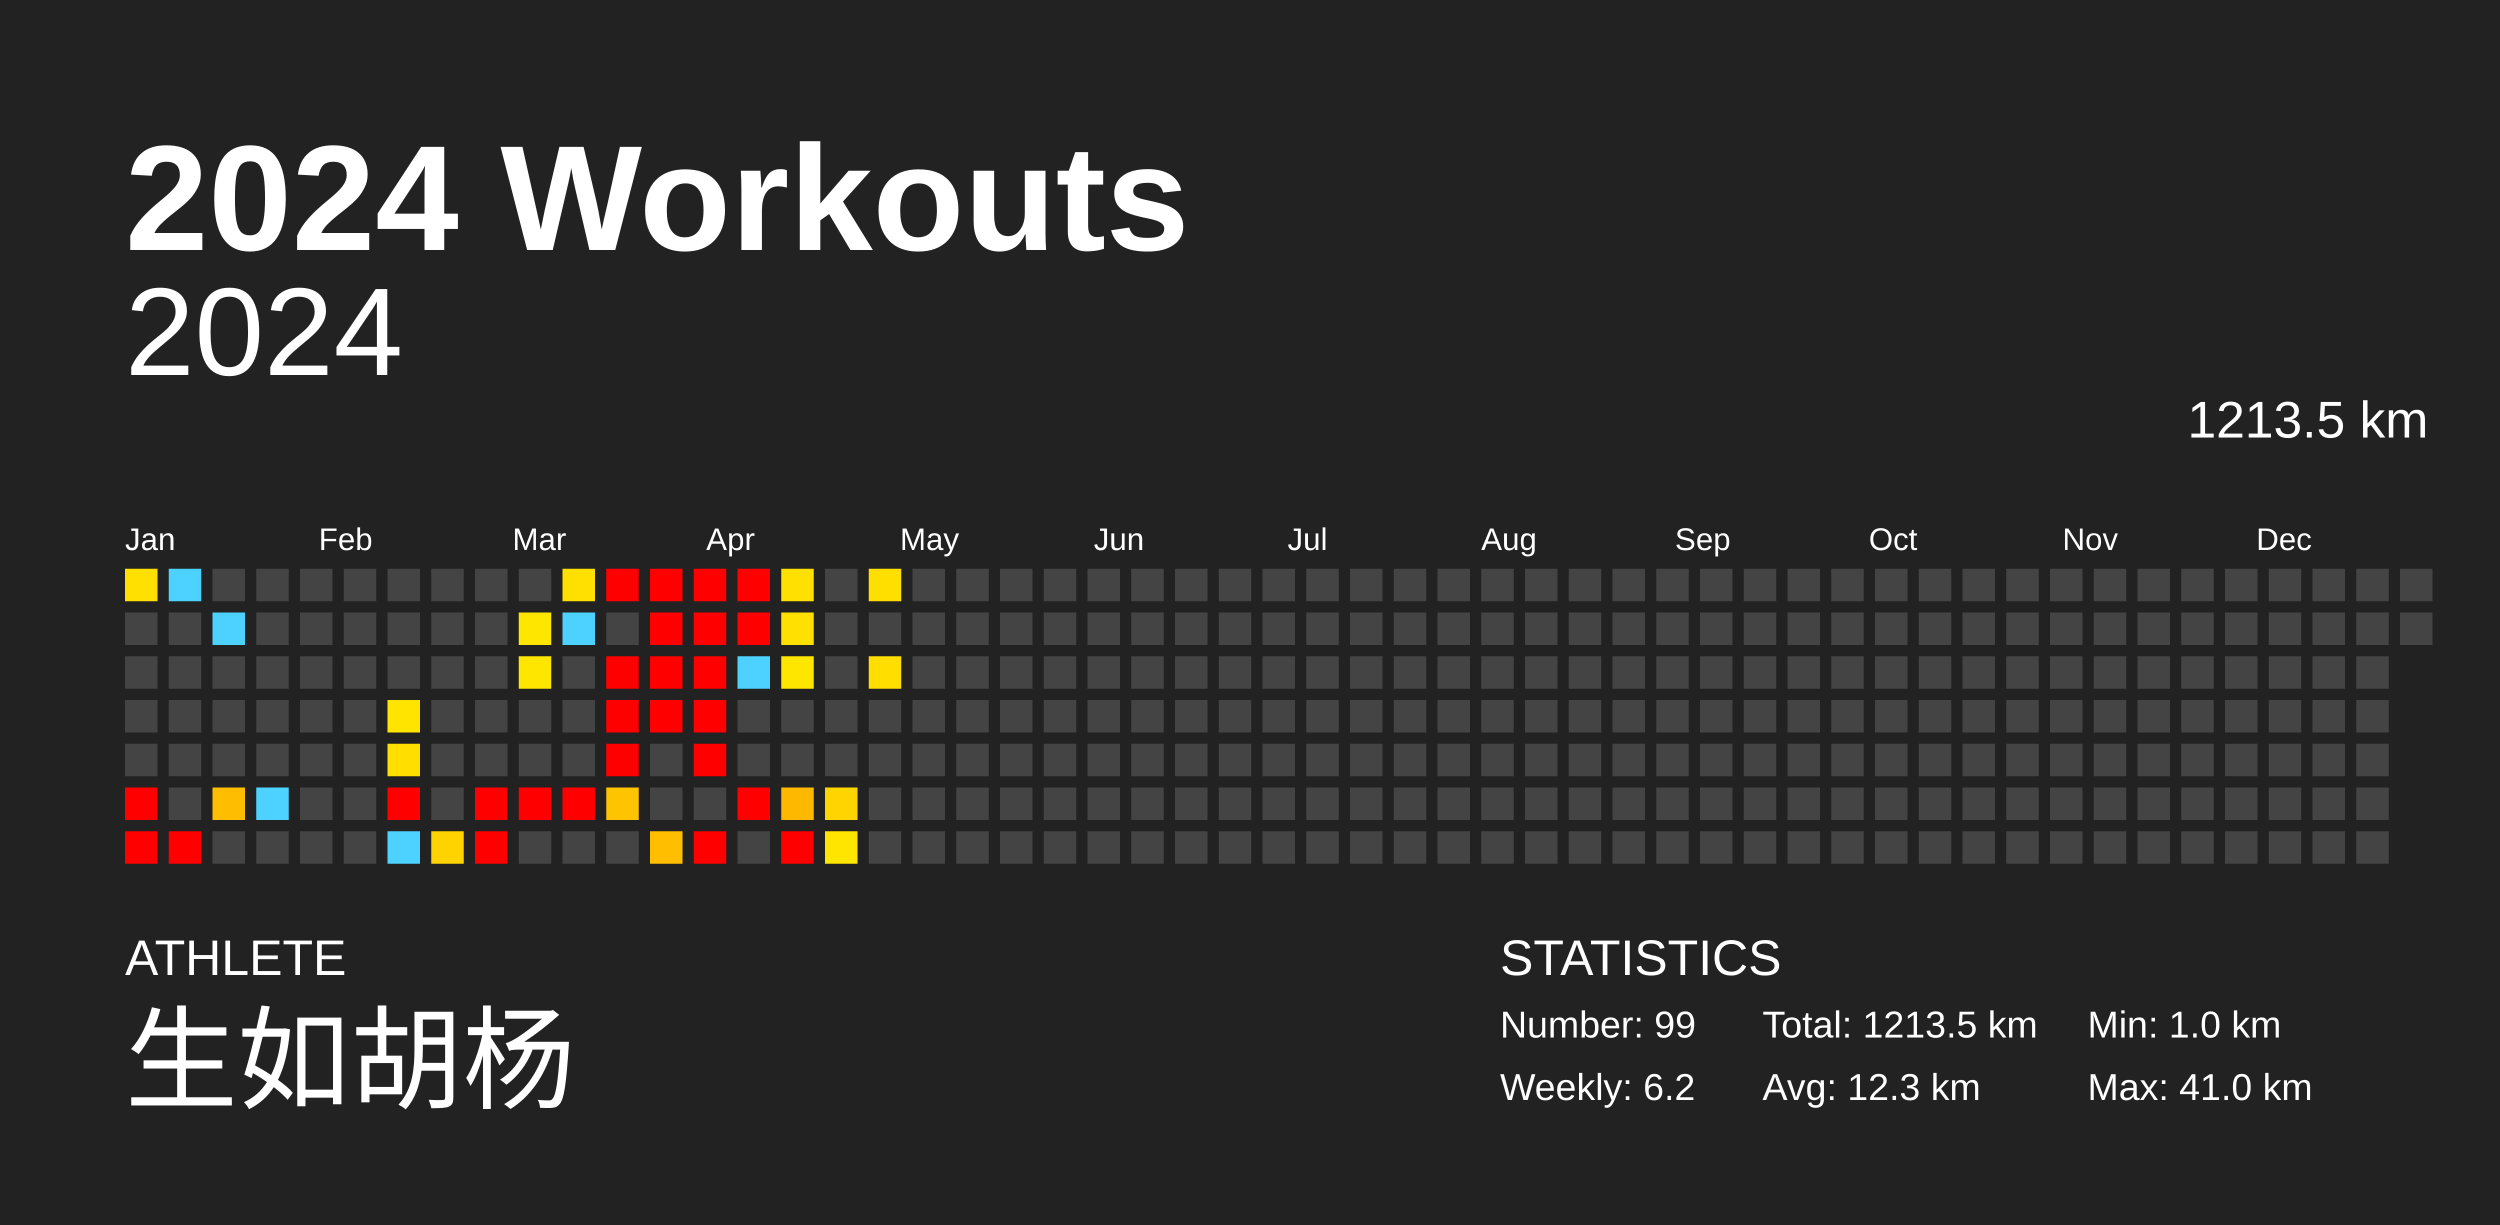
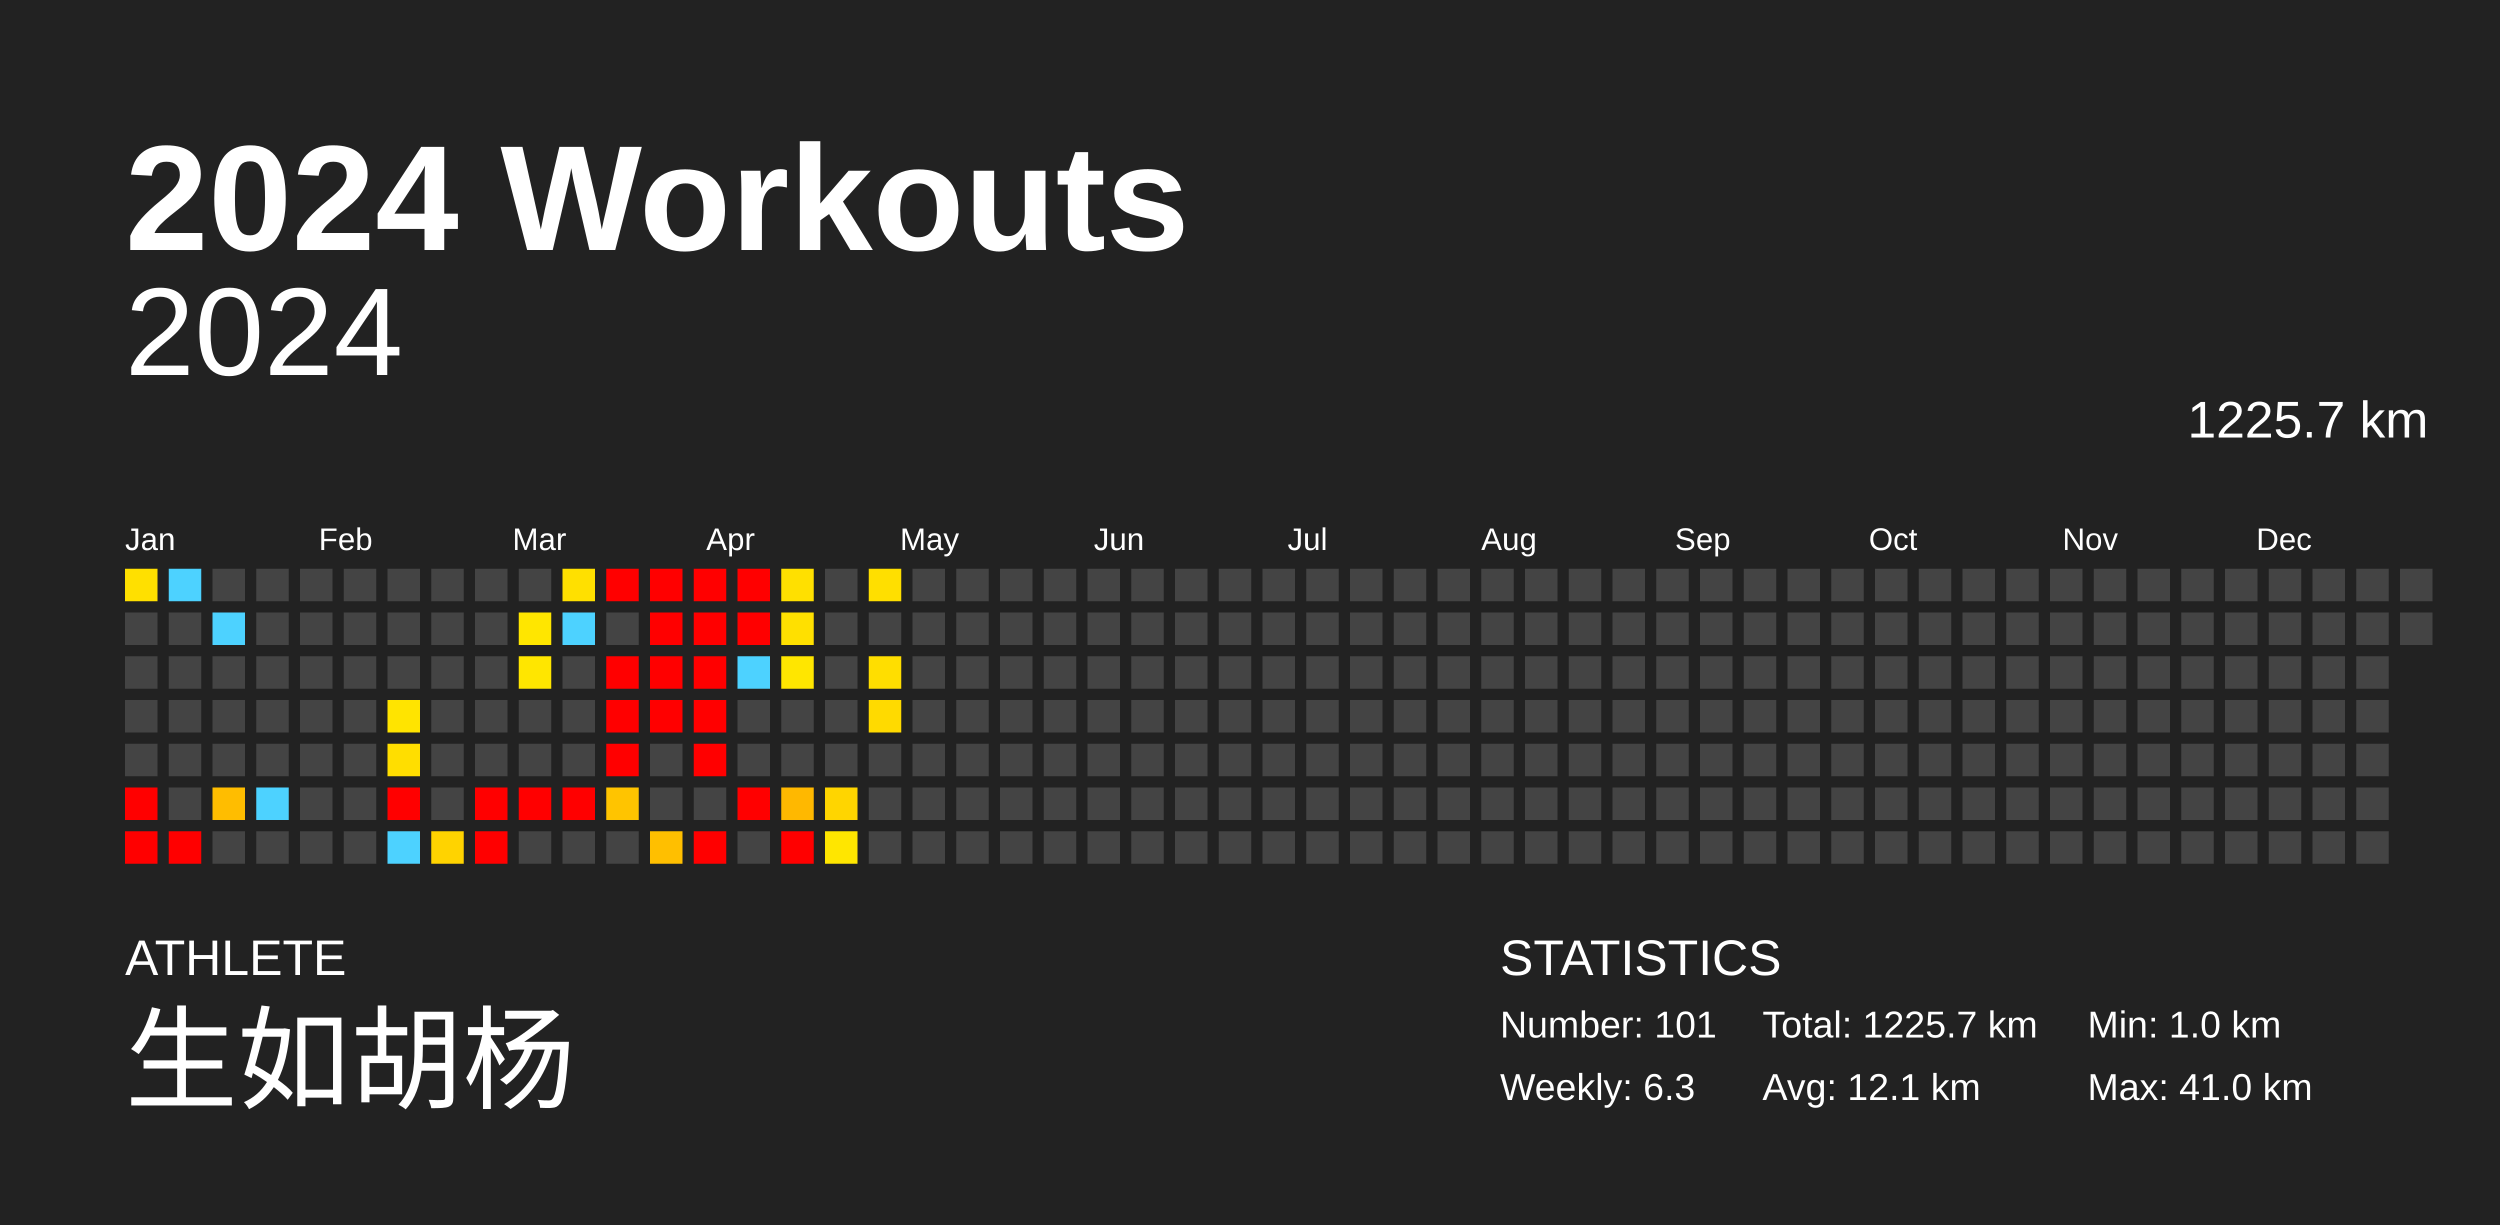
<svg xmlns="http://www.w3.org/2000/svg" baseProfile="full" height="98mm" version="1.1" viewBox="0,0,200,98" width="200mm">
  <defs />
  <rect fill="#222222" height="98" width="200" x="0" y="0" />
  <text fill="#FFFFFF" style="font-size:12px; font-family:Arial; font-weight:bold;" x="10" y="20">2024 Workouts</text>
  <text fill="#FFFFFF" style="font-size:4px; font-family:Arial" x="10" y="78">ATHLETE</text>
  <text fill="#FFFFFF" style="font-size:9px; font-family:Arial" x="10" y="88">生如胡杨</text>
  <text fill="#FFFFFF" style="font-size:4px; font-family:Arial" x="120" y="78">STATISTICS</text>
-   <text fill="#FFFFFF" style="font-size:3px; font-family:Arial" x="120" y="83">Number: 99</text>
-   <text fill="#FFFFFF" style="font-size:3px; font-family:Arial" x="120" y="88">Weekly: 6.2</text>
-   <text fill="#FFFFFF" style="font-size:3px; font-family:Arial" x="141" y="83">Total: 1213.5 km</text>
-   <text fill="#FFFFFF" style="font-size:3px; font-family:Arial" x="141" y="88">Avg: 12.3 km</text>
+   <text fill="#FFFFFF" style="font-size:3px; font-family:Arial" x="120" y="83">Number: 101</text>
+   <text fill="#FFFFFF" style="font-size:3px; font-family:Arial" x="120" y="88">Weekly: 6.3</text>
+   <text fill="#FFFFFF" style="font-size:3px; font-family:Arial" x="141" y="83">Total: 1225.7 km</text>
+   <text fill="#FFFFFF" style="font-size:3px; font-family:Arial" x="141" y="88">Avg: 12.1 km</text>
  <text fill="#FFFFFF" style="font-size:3px; font-family:Arial" x="167" y="83">Min: 1.0 km</text>
  <text fill="#FFFFFF" style="font-size:3px; font-family:Arial" x="167" y="88">Max: 41.0 km</text>
  <text alignment-baseline="hanging" fill="#FFFFFF" style="font-size:10.0px; font-family:Arial;" x="10" y="30">2024</text>
-   <text alignment-baseline="hanging" fill="#FFFFFF" style="font-size:4.125px; font-family:Arial;" x="175" y="35">1213.5 km</text>
+   <text alignment-baseline="hanging" fill="#FFFFFF" style="font-size:4.125px; font-family:Arial;" x="175" y="35">1225.7 km</text>
  <text fill="#FFFFFF" style="font-size:2.5px; font-family:Arial" x="10.0" y="44">Jan</text>
  <text fill="#FFFFFF" style="font-size:2.5px; font-family:Arial" x="25.5" y="44">Feb</text>
  <text fill="#FFFFFF" style="font-size:2.5px; font-family:Arial" x="41.0" y="44">Mar</text>
  <text fill="#FFFFFF" style="font-size:2.5px; font-family:Arial" x="56.5" y="44">Apr</text>
  <text fill="#FFFFFF" style="font-size:2.5px; font-family:Arial" x="72.0" y="44">May</text>
  <text fill="#FFFFFF" style="font-size:2.5px; font-family:Arial" x="87.5" y="44">Jun</text>
  <text fill="#FFFFFF" style="font-size:2.5px; font-family:Arial" x="103.0" y="44">Jul</text>
  <text fill="#FFFFFF" style="font-size:2.5px; font-family:Arial" x="118.5" y="44">Aug</text>
  <text fill="#FFFFFF" style="font-size:2.5px; font-family:Arial" x="134.0" y="44">Sep</text>
  <text fill="#FFFFFF" style="font-size:2.5px; font-family:Arial" x="149.5" y="44">Oct</text>
  <text fill="#FFFFFF" style="font-size:2.5px; font-family:Arial" x="165.0" y="44">Nov</text>
  <text fill="#FFFFFF" style="font-size:2.5px; font-family:Arial" x="180.5" y="44">Dec</text>
  <rect fill="#ffe000" height="2.6" width="2.6" x="10.0" y="45.5" />
  <rect fill="#444444" height="2.6" width="2.6" x="10.0" y="49.0" />
  <rect fill="#444444" height="2.6" width="2.6" x="10.0" y="52.5" />
  <rect fill="#444444" height="2.6" width="2.6" x="10.0" y="56.0" />
  <rect fill="#444444" height="2.6" width="2.6" x="10.0" y="59.5" />
  <rect fill="red" height="2.6" width="2.6" x="10.0" y="63.0" />
  <rect fill="red" height="2.6" width="2.6" x="10.0" y="66.5" />
  <rect fill="#4dd2ff" height="2.6" width="2.6" x="13.5" y="45.5" />
  <rect fill="#444444" height="2.6" width="2.6" x="13.5" y="49.0" />
  <rect fill="#444444" height="2.6" width="2.6" x="13.5" y="52.5" />
  <rect fill="#444444" height="2.6" width="2.6" x="13.5" y="56.0" />
  <rect fill="#444444" height="2.6" width="2.6" x="13.5" y="59.5" />
  <rect fill="#444444" height="2.6" width="2.6" x="13.5" y="63.0" />
  <rect fill="red" height="2.6" width="2.6" x="13.5" y="66.5" />
  <rect fill="#444444" height="2.6" width="2.6" x="17.0" y="45.5" />
  <rect fill="#4dd2ff" height="2.6" width="2.6" x="17.0" y="49.0" />
  <rect fill="#444444" height="2.6" width="2.6" x="17.0" y="52.5" />
  <rect fill="#444444" height="2.6" width="2.6" x="17.0" y="56.0" />
  <rect fill="#444444" height="2.6" width="2.6" x="17.0" y="59.5" />
  <rect fill="#ffbd00" height="2.6" width="2.6" x="17.0" y="63.0" />
  <rect fill="#444444" height="2.6" width="2.6" x="17.0" y="66.5" />
  <rect fill="#444444" height="2.6" width="2.6" x="20.5" y="45.5" />
  <rect fill="#444444" height="2.6" width="2.6" x="20.5" y="49.0" />
  <rect fill="#444444" height="2.6" width="2.6" x="20.5" y="52.5" />
  <rect fill="#444444" height="2.6" width="2.6" x="20.5" y="56.0" />
  <rect fill="#444444" height="2.6" width="2.6" x="20.5" y="59.5" />
  <rect fill="#4dd2ff" height="2.6" width="2.6" x="20.5" y="63.0" />
  <rect fill="#444444" height="2.6" width="2.6" x="20.5" y="66.5" />
  <rect fill="#444444" height="2.6" width="2.6" x="24.0" y="45.5" />
  <rect fill="#444444" height="2.6" width="2.6" x="24.0" y="49.0" />
  <rect fill="#444444" height="2.6" width="2.6" x="24.0" y="52.5" />
  <rect fill="#444444" height="2.6" width="2.6" x="24.0" y="56.0" />
  <rect fill="#444444" height="2.6" width="2.6" x="24.0" y="59.5" />
  <rect fill="#444444" height="2.6" width="2.6" x="24.0" y="63.0" />
  <rect fill="#444444" height="2.6" width="2.6" x="24.0" y="66.5" />
  <rect fill="#444444" height="2.6" width="2.6" x="27.5" y="45.5" />
  <rect fill="#444444" height="2.6" width="2.6" x="27.5" y="49.0" />
  <rect fill="#444444" height="2.6" width="2.6" x="27.5" y="52.5" />
  <rect fill="#444444" height="2.6" width="2.6" x="27.5" y="56.0" />
  <rect fill="#444444" height="2.6" width="2.6" x="27.5" y="59.5" />
  <rect fill="#444444" height="2.6" width="2.6" x="27.5" y="63.0" />
  <rect fill="#444444" height="2.6" width="2.6" x="27.5" y="66.5" />
  <rect fill="#444444" height="2.6" width="2.6" x="31.0" y="45.5" />
  <rect fill="#444444" height="2.6" width="2.6" x="31.0" y="49.0" />
  <rect fill="#444444" height="2.6" width="2.6" x="31.0" y="52.5" />
  <rect fill="#ffe400" height="2.6" width="2.6" x="31.0" y="56.0" />
  <rect fill="#ffde00" height="2.6" width="2.6" x="31.0" y="59.5" />
  <rect fill="red" height="2.6" width="2.6" x="31.0" y="63.0" />
  <rect fill="#4dd2ff" height="2.6" width="2.6" x="31.0" y="66.5" />
  <rect fill="#444444" height="2.6" width="2.6" x="34.5" y="45.5" />
  <rect fill="#444444" height="2.6" width="2.6" x="34.5" y="49.0" />
  <rect fill="#444444" height="2.6" width="2.6" x="34.5" y="52.5" />
  <rect fill="#444444" height="2.6" width="2.6" x="34.5" y="56.0" />
  <rect fill="#444444" height="2.6" width="2.6" x="34.5" y="59.5" />
  <rect fill="#444444" height="2.6" width="2.6" x="34.5" y="63.0" />
  <rect fill="#ffd300" height="2.6" width="2.6" x="34.5" y="66.5" />
  <rect fill="#444444" height="2.6" width="2.6" x="38.0" y="45.5" />
  <rect fill="#444444" height="2.6" width="2.6" x="38.0" y="49.0" />
  <rect fill="#444444" height="2.6" width="2.6" x="38.0" y="52.5" />
  <rect fill="#444444" height="2.6" width="2.6" x="38.0" y="56.0" />
  <rect fill="#444444" height="2.6" width="2.6" x="38.0" y="59.5" />
  <rect fill="red" height="2.6" width="2.6" x="38.0" y="63.0" />
  <rect fill="red" height="2.6" width="2.6" x="38.0" y="66.5" />
  <rect fill="#444444" height="2.6" width="2.6" x="41.5" y="45.5" />
  <rect fill="#ffe600" height="2.6" width="2.6" x="41.5" y="49.0" />
  <rect fill="#ffe600" height="2.6" width="2.6" x="41.5" y="52.5" />
  <rect fill="#444444" height="2.6" width="2.6" x="41.5" y="56.0" />
  <rect fill="#444444" height="2.6" width="2.6" x="41.5" y="59.5" />
  <rect fill="red" height="2.6" width="2.6" x="41.5" y="63.0" />
  <rect fill="#444444" height="2.6" width="2.6" x="41.5" y="66.5" />
  <rect fill="#ffe000" height="2.6" width="2.6" x="45.0" y="45.5" />
  <rect fill="#4dd2ff" height="2.6" width="2.6" x="45.0" y="49.0" />
  <rect fill="#444444" height="2.6" width="2.6" x="45.0" y="52.5" />
  <rect fill="#444444" height="2.6" width="2.6" x="45.0" y="56.0" />
  <rect fill="#444444" height="2.6" width="2.6" x="45.0" y="59.5" />
  <rect fill="red" height="2.6" width="2.6" x="45.0" y="63.0" />
  <rect fill="#444444" height="2.6" width="2.6" x="45.0" y="66.5" />
  <rect fill="red" height="2.6" width="2.6" x="48.5" y="45.5" />
  <rect fill="#444444" height="2.6" width="2.6" x="48.5" y="49.0" />
  <rect fill="red" height="2.6" width="2.6" x="48.5" y="52.5" />
  <rect fill="red" height="2.6" width="2.6" x="48.5" y="56.0" />
  <rect fill="red" height="2.6" width="2.6" x="48.5" y="59.5" />
  <rect fill="#ffc400" height="2.6" width="2.6" x="48.5" y="63.0" />
  <rect fill="#444444" height="2.6" width="2.6" x="48.5" y="66.5" />
  <rect fill="red" height="2.6" width="2.6" x="52.0" y="45.5" />
  <rect fill="red" height="2.6" width="2.6" x="52.0" y="49.0" />
  <rect fill="red" height="2.6" width="2.6" x="52.0" y="52.5" />
  <rect fill="red" height="2.6" width="2.6" x="52.0" y="56.0" />
  <rect fill="#444444" height="2.6" width="2.6" x="52.0" y="59.5" />
  <rect fill="#444444" height="2.6" width="2.6" x="52.0" y="63.0" />
  <rect fill="#ffbf00" height="2.6" width="2.6" x="52.0" y="66.5" />
  <rect fill="red" height="2.6" width="2.6" x="55.5" y="45.5" />
  <rect fill="red" height="2.6" width="2.6" x="55.5" y="49.0" />
  <rect fill="red" height="2.6" width="2.6" x="55.5" y="52.5" />
  <rect fill="red" height="2.6" width="2.6" x="55.5" y="56.0" />
  <rect fill="red" height="2.6" width="2.6" x="55.5" y="59.5" />
  <rect fill="#444444" height="2.6" width="2.6" x="55.5" y="63.0" />
  <rect fill="red" height="2.6" width="2.6" x="55.5" y="66.5" />
  <rect fill="red" height="2.6" width="2.6" x="59.0" y="45.5" />
  <rect fill="red" height="2.6" width="2.6" x="59.0" y="49.0" />
  <rect fill="#4dd2ff" height="2.6" width="2.6" x="59.0" y="52.5" />
  <rect fill="#444444" height="2.6" width="2.6" x="59.0" y="56.0" />
  <rect fill="#444444" height="2.6" width="2.6" x="59.0" y="59.5" />
  <rect fill="red" height="2.6" width="2.6" x="59.0" y="63.0" />
  <rect fill="#444444" height="2.6" width="2.6" x="59.0" y="66.5" />
  <rect fill="#ffe000" height="2.6" width="2.6" x="62.5" y="45.5" />
  <rect fill="#ffe000" height="2.6" width="2.6" x="62.5" y="49.0" />
  <rect fill="#ffe600" height="2.6" width="2.6" x="62.5" y="52.5" />
  <rect fill="#444444" height="2.6" width="2.6" x="62.5" y="56.0" />
  <rect fill="#444444" height="2.6" width="2.6" x="62.5" y="59.5" />
  <rect fill="#ffb800" height="2.6" width="2.6" x="62.5" y="63.0" />
  <rect fill="red" height="2.6" width="2.6" x="62.5" y="66.5" />
  <rect fill="#444444" height="2.6" width="2.6" x="66.0" y="45.5" />
  <rect fill="#444444" height="2.6" width="2.6" x="66.0" y="49.0" />
  <rect fill="#444444" height="2.6" width="2.6" x="66.0" y="52.5" />
  <rect fill="#444444" height="2.6" width="2.6" x="66.0" y="56.0" />
  <rect fill="#444444" height="2.6" width="2.6" x="66.0" y="59.5" />
  <rect fill="#ffd500" height="2.6" width="2.6" x="66.0" y="63.0" />
  <rect fill="#ffe600" height="2.6" width="2.6" x="66.0" y="66.5" />
  <rect fill="#ffdf00" height="2.6" width="2.6" x="69.5" y="45.5" />
  <rect fill="#444444" height="2.6" width="2.6" x="69.5" y="49.0" />
  <rect fill="#ffde00" height="2.6" width="2.6" x="69.5" y="52.5" />
-   <rect fill="#444444" height="2.6" width="2.6" x="69.5" y="56.0" />
+   <rect fill="#ffda00" height="2.6" width="2.6" x="69.5" y="56.0" />
  <rect fill="#444444" height="2.6" width="2.6" x="69.5" y="59.5" />
  <rect fill="#444444" height="2.6" width="2.6" x="69.5" y="63.0" />
  <rect fill="#444444" height="2.6" width="2.6" x="69.5" y="66.5" />
  <rect fill="#444444" height="2.6" width="2.6" x="73.0" y="45.5" />
  <rect fill="#444444" height="2.6" width="2.6" x="73.0" y="49.0" />
  <rect fill="#444444" height="2.6" width="2.6" x="73.0" y="52.5" />
  <rect fill="#444444" height="2.6" width="2.6" x="73.0" y="56.0" />
  <rect fill="#444444" height="2.6" width="2.6" x="73.0" y="59.5" />
  <rect fill="#444444" height="2.6" width="2.6" x="73.0" y="63.0" />
  <rect fill="#444444" height="2.6" width="2.6" x="73.0" y="66.5" />
  <rect fill="#444444" height="2.6" width="2.6" x="76.5" y="45.5" />
  <rect fill="#444444" height="2.6" width="2.6" x="76.5" y="49.0" />
  <rect fill="#444444" height="2.6" width="2.6" x="76.5" y="52.5" />
  <rect fill="#444444" height="2.6" width="2.6" x="76.5" y="56.0" />
  <rect fill="#444444" height="2.6" width="2.6" x="76.5" y="59.5" />
  <rect fill="#444444" height="2.6" width="2.6" x="76.5" y="63.0" />
  <rect fill="#444444" height="2.6" width="2.6" x="76.5" y="66.5" />
  <rect fill="#444444" height="2.6" width="2.6" x="80.0" y="45.5" />
  <rect fill="#444444" height="2.6" width="2.6" x="80.0" y="49.0" />
  <rect fill="#444444" height="2.6" width="2.6" x="80.0" y="52.5" />
  <rect fill="#444444" height="2.6" width="2.6" x="80.0" y="56.0" />
  <rect fill="#444444" height="2.6" width="2.6" x="80.0" y="59.5" />
  <rect fill="#444444" height="2.6" width="2.6" x="80.0" y="63.0" />
  <rect fill="#444444" height="2.6" width="2.6" x="80.0" y="66.5" />
  <rect fill="#444444" height="2.6" width="2.6" x="83.5" y="45.5" />
  <rect fill="#444444" height="2.6" width="2.6" x="83.5" y="49.0" />
  <rect fill="#444444" height="2.6" width="2.6" x="83.5" y="52.5" />
  <rect fill="#444444" height="2.6" width="2.6" x="83.5" y="56.0" />
  <rect fill="#444444" height="2.6" width="2.6" x="83.5" y="59.5" />
  <rect fill="#444444" height="2.6" width="2.6" x="83.5" y="63.0" />
  <rect fill="#444444" height="2.6" width="2.6" x="83.5" y="66.5" />
  <rect fill="#444444" height="2.6" width="2.6" x="87.0" y="45.5" />
  <rect fill="#444444" height="2.6" width="2.6" x="87.0" y="49.0" />
  <rect fill="#444444" height="2.6" width="2.6" x="87.0" y="52.5" />
  <rect fill="#444444" height="2.6" width="2.6" x="87.0" y="56.0" />
  <rect fill="#444444" height="2.6" width="2.6" x="87.0" y="59.5" />
  <rect fill="#444444" height="2.6" width="2.6" x="87.0" y="63.0" />
  <rect fill="#444444" height="2.6" width="2.6" x="87.0" y="66.5" />
  <rect fill="#444444" height="2.6" width="2.6" x="90.5" y="45.5" />
  <rect fill="#444444" height="2.6" width="2.6" x="90.5" y="49.0" />
  <rect fill="#444444" height="2.6" width="2.6" x="90.5" y="52.5" />
  <rect fill="#444444" height="2.6" width="2.6" x="90.5" y="56.0" />
  <rect fill="#444444" height="2.6" width="2.6" x="90.5" y="59.5" />
  <rect fill="#444444" height="2.6" width="2.6" x="90.5" y="63.0" />
  <rect fill="#444444" height="2.6" width="2.6" x="90.5" y="66.5" />
  <rect fill="#444444" height="2.6" width="2.6" x="94.0" y="45.5" />
  <rect fill="#444444" height="2.6" width="2.6" x="94.0" y="49.0" />
  <rect fill="#444444" height="2.6" width="2.6" x="94.0" y="52.5" />
  <rect fill="#444444" height="2.6" width="2.6" x="94.0" y="56.0" />
  <rect fill="#444444" height="2.6" width="2.6" x="94.0" y="59.5" />
  <rect fill="#444444" height="2.6" width="2.6" x="94.0" y="63.0" />
  <rect fill="#444444" height="2.6" width="2.6" x="94.0" y="66.5" />
  <rect fill="#444444" height="2.6" width="2.6" x="97.5" y="45.5" />
  <rect fill="#444444" height="2.6" width="2.6" x="97.5" y="49.0" />
  <rect fill="#444444" height="2.6" width="2.6" x="97.5" y="52.5" />
  <rect fill="#444444" height="2.6" width="2.6" x="97.5" y="56.0" />
  <rect fill="#444444" height="2.6" width="2.6" x="97.5" y="59.5" />
  <rect fill="#444444" height="2.6" width="2.6" x="97.5" y="63.0" />
  <rect fill="#444444" height="2.6" width="2.6" x="97.5" y="66.5" />
  <rect fill="#444444" height="2.6" width="2.6" x="101.0" y="45.5" />
  <rect fill="#444444" height="2.6" width="2.6" x="101.0" y="49.0" />
  <rect fill="#444444" height="2.6" width="2.6" x="101.0" y="52.5" />
  <rect fill="#444444" height="2.6" width="2.6" x="101.0" y="56.0" />
  <rect fill="#444444" height="2.6" width="2.6" x="101.0" y="59.5" />
  <rect fill="#444444" height="2.6" width="2.6" x="101.0" y="63.0" />
  <rect fill="#444444" height="2.6" width="2.6" x="101.0" y="66.5" />
  <rect fill="#444444" height="2.6" width="2.6" x="104.5" y="45.5" />
  <rect fill="#444444" height="2.6" width="2.6" x="104.5" y="49.0" />
  <rect fill="#444444" height="2.6" width="2.6" x="104.5" y="52.5" />
  <rect fill="#444444" height="2.6" width="2.6" x="104.5" y="56.0" />
  <rect fill="#444444" height="2.6" width="2.6" x="104.5" y="59.5" />
  <rect fill="#444444" height="2.6" width="2.6" x="104.5" y="63.0" />
  <rect fill="#444444" height="2.6" width="2.6" x="104.5" y="66.5" />
  <rect fill="#444444" height="2.6" width="2.6" x="108.0" y="45.5" />
  <rect fill="#444444" height="2.6" width="2.6" x="108.0" y="49.0" />
  <rect fill="#444444" height="2.6" width="2.6" x="108.0" y="52.5" />
  <rect fill="#444444" height="2.6" width="2.6" x="108.0" y="56.0" />
  <rect fill="#444444" height="2.6" width="2.6" x="108.0" y="59.5" />
  <rect fill="#444444" height="2.6" width="2.6" x="108.0" y="63.0" />
  <rect fill="#444444" height="2.6" width="2.6" x="108.0" y="66.5" />
  <rect fill="#444444" height="2.6" width="2.6" x="111.5" y="45.5" />
  <rect fill="#444444" height="2.6" width="2.6" x="111.5" y="49.0" />
  <rect fill="#444444" height="2.6" width="2.6" x="111.5" y="52.5" />
  <rect fill="#444444" height="2.6" width="2.6" x="111.5" y="56.0" />
  <rect fill="#444444" height="2.6" width="2.6" x="111.5" y="59.5" />
  <rect fill="#444444" height="2.6" width="2.6" x="111.5" y="63.0" />
  <rect fill="#444444" height="2.6" width="2.6" x="111.5" y="66.5" />
  <rect fill="#444444" height="2.6" width="2.6" x="115.0" y="45.5" />
  <rect fill="#444444" height="2.6" width="2.6" x="115.0" y="49.0" />
  <rect fill="#444444" height="2.6" width="2.6" x="115.0" y="52.5" />
  <rect fill="#444444" height="2.6" width="2.6" x="115.0" y="56.0" />
  <rect fill="#444444" height="2.6" width="2.6" x="115.0" y="59.5" />
  <rect fill="#444444" height="2.6" width="2.6" x="115.0" y="63.0" />
  <rect fill="#444444" height="2.6" width="2.6" x="115.0" y="66.5" />
  <rect fill="#444444" height="2.6" width="2.6" x="118.5" y="45.5" />
  <rect fill="#444444" height="2.6" width="2.6" x="118.5" y="49.0" />
  <rect fill="#444444" height="2.6" width="2.6" x="118.5" y="52.5" />
  <rect fill="#444444" height="2.6" width="2.6" x="118.5" y="56.0" />
  <rect fill="#444444" height="2.6" width="2.6" x="118.5" y="59.5" />
  <rect fill="#444444" height="2.6" width="2.6" x="118.5" y="63.0" />
  <rect fill="#444444" height="2.6" width="2.6" x="118.5" y="66.5" />
  <rect fill="#444444" height="2.6" width="2.6" x="122.0" y="45.5" />
  <rect fill="#444444" height="2.6" width="2.6" x="122.0" y="49.0" />
  <rect fill="#444444" height="2.6" width="2.6" x="122.0" y="52.5" />
  <rect fill="#444444" height="2.6" width="2.6" x="122.0" y="56.0" />
  <rect fill="#444444" height="2.6" width="2.6" x="122.0" y="59.5" />
  <rect fill="#444444" height="2.6" width="2.6" x="122.0" y="63.0" />
  <rect fill="#444444" height="2.6" width="2.6" x="122.0" y="66.5" />
  <rect fill="#444444" height="2.6" width="2.6" x="125.5" y="45.5" />
  <rect fill="#444444" height="2.6" width="2.6" x="125.5" y="49.0" />
  <rect fill="#444444" height="2.6" width="2.6" x="125.5" y="52.5" />
  <rect fill="#444444" height="2.6" width="2.6" x="125.5" y="56.0" />
  <rect fill="#444444" height="2.6" width="2.6" x="125.5" y="59.5" />
  <rect fill="#444444" height="2.6" width="2.6" x="125.5" y="63.0" />
  <rect fill="#444444" height="2.6" width="2.6" x="125.5" y="66.5" />
  <rect fill="#444444" height="2.6" width="2.6" x="129.0" y="45.5" />
  <rect fill="#444444" height="2.6" width="2.6" x="129.0" y="49.0" />
  <rect fill="#444444" height="2.6" width="2.6" x="129.0" y="52.5" />
  <rect fill="#444444" height="2.6" width="2.6" x="129.0" y="56.0" />
  <rect fill="#444444" height="2.6" width="2.6" x="129.0" y="59.5" />
  <rect fill="#444444" height="2.6" width="2.6" x="129.0" y="63.0" />
  <rect fill="#444444" height="2.6" width="2.6" x="129.0" y="66.5" />
  <rect fill="#444444" height="2.6" width="2.6" x="132.5" y="45.5" />
  <rect fill="#444444" height="2.6" width="2.6" x="132.5" y="49.0" />
  <rect fill="#444444" height="2.6" width="2.6" x="132.5" y="52.5" />
  <rect fill="#444444" height="2.6" width="2.6" x="132.5" y="56.0" />
  <rect fill="#444444" height="2.6" width="2.6" x="132.5" y="59.5" />
  <rect fill="#444444" height="2.6" width="2.6" x="132.5" y="63.0" />
  <rect fill="#444444" height="2.6" width="2.6" x="132.5" y="66.5" />
  <rect fill="#444444" height="2.6" width="2.6" x="136.0" y="45.5" />
  <rect fill="#444444" height="2.6" width="2.6" x="136.0" y="49.0" />
  <rect fill="#444444" height="2.6" width="2.6" x="136.0" y="52.5" />
  <rect fill="#444444" height="2.6" width="2.6" x="136.0" y="56.0" />
  <rect fill="#444444" height="2.6" width="2.6" x="136.0" y="59.5" />
  <rect fill="#444444" height="2.6" width="2.6" x="136.0" y="63.0" />
  <rect fill="#444444" height="2.6" width="2.6" x="136.0" y="66.5" />
  <rect fill="#444444" height="2.6" width="2.6" x="139.5" y="45.5" />
  <rect fill="#444444" height="2.6" width="2.6" x="139.5" y="49.0" />
  <rect fill="#444444" height="2.6" width="2.6" x="139.5" y="52.5" />
  <rect fill="#444444" height="2.6" width="2.6" x="139.5" y="56.0" />
  <rect fill="#444444" height="2.6" width="2.6" x="139.5" y="59.5" />
  <rect fill="#444444" height="2.6" width="2.6" x="139.5" y="63.0" />
  <rect fill="#444444" height="2.6" width="2.6" x="139.5" y="66.5" />
  <rect fill="#444444" height="2.6" width="2.6" x="143.0" y="45.5" />
  <rect fill="#444444" height="2.6" width="2.6" x="143.0" y="49.0" />
  <rect fill="#444444" height="2.6" width="2.6" x="143.0" y="52.5" />
  <rect fill="#444444" height="2.6" width="2.6" x="143.0" y="56.0" />
  <rect fill="#444444" height="2.6" width="2.6" x="143.0" y="59.5" />
  <rect fill="#444444" height="2.6" width="2.6" x="143.0" y="63.0" />
  <rect fill="#444444" height="2.6" width="2.6" x="143.0" y="66.5" />
  <rect fill="#444444" height="2.6" width="2.6" x="146.5" y="45.5" />
  <rect fill="#444444" height="2.6" width="2.6" x="146.5" y="49.0" />
  <rect fill="#444444" height="2.6" width="2.6" x="146.5" y="52.5" />
  <rect fill="#444444" height="2.6" width="2.6" x="146.5" y="56.0" />
  <rect fill="#444444" height="2.6" width="2.6" x="146.5" y="59.5" />
  <rect fill="#444444" height="2.6" width="2.6" x="146.5" y="63.0" />
  <rect fill="#444444" height="2.6" width="2.6" x="146.5" y="66.5" />
  <rect fill="#444444" height="2.6" width="2.6" x="150.0" y="45.5" />
  <rect fill="#444444" height="2.6" width="2.6" x="150.0" y="49.0" />
  <rect fill="#444444" height="2.6" width="2.6" x="150.0" y="52.5" />
  <rect fill="#444444" height="2.6" width="2.6" x="150.0" y="56.0" />
  <rect fill="#444444" height="2.6" width="2.6" x="150.0" y="59.5" />
  <rect fill="#444444" height="2.6" width="2.6" x="150.0" y="63.0" />
  <rect fill="#444444" height="2.6" width="2.6" x="150.0" y="66.5" />
  <rect fill="#444444" height="2.6" width="2.6" x="153.5" y="45.5" />
  <rect fill="#444444" height="2.6" width="2.6" x="153.5" y="49.0" />
  <rect fill="#444444" height="2.6" width="2.6" x="153.5" y="52.5" />
  <rect fill="#444444" height="2.6" width="2.6" x="153.5" y="56.0" />
  <rect fill="#444444" height="2.6" width="2.6" x="153.5" y="59.5" />
  <rect fill="#444444" height="2.6" width="2.6" x="153.5" y="63.0" />
  <rect fill="#444444" height="2.6" width="2.6" x="153.5" y="66.5" />
  <rect fill="#444444" height="2.6" width="2.6" x="157.0" y="45.5" />
  <rect fill="#444444" height="2.6" width="2.6" x="157.0" y="49.0" />
  <rect fill="#444444" height="2.6" width="2.6" x="157.0" y="52.5" />
  <rect fill="#444444" height="2.6" width="2.6" x="157.0" y="56.0" />
  <rect fill="#444444" height="2.6" width="2.6" x="157.0" y="59.5" />
  <rect fill="#444444" height="2.6" width="2.6" x="157.0" y="63.0" />
  <rect fill="#444444" height="2.6" width="2.6" x="157.0" y="66.5" />
  <rect fill="#444444" height="2.6" width="2.6" x="160.5" y="45.5" />
  <rect fill="#444444" height="2.6" width="2.6" x="160.5" y="49.0" />
  <rect fill="#444444" height="2.6" width="2.6" x="160.5" y="52.5" />
  <rect fill="#444444" height="2.6" width="2.6" x="160.5" y="56.0" />
  <rect fill="#444444" height="2.6" width="2.6" x="160.5" y="59.5" />
  <rect fill="#444444" height="2.6" width="2.6" x="160.5" y="63.0" />
  <rect fill="#444444" height="2.6" width="2.6" x="160.5" y="66.5" />
  <rect fill="#444444" height="2.6" width="2.6" x="164.0" y="45.5" />
  <rect fill="#444444" height="2.6" width="2.6" x="164.0" y="49.0" />
  <rect fill="#444444" height="2.6" width="2.6" x="164.0" y="52.5" />
  <rect fill="#444444" height="2.6" width="2.6" x="164.0" y="56.0" />
  <rect fill="#444444" height="2.6" width="2.6" x="164.0" y="59.5" />
  <rect fill="#444444" height="2.6" width="2.6" x="164.0" y="63.0" />
  <rect fill="#444444" height="2.6" width="2.6" x="164.0" y="66.5" />
  <rect fill="#444444" height="2.6" width="2.6" x="167.5" y="45.5" />
  <rect fill="#444444" height="2.6" width="2.6" x="167.5" y="49.0" />
  <rect fill="#444444" height="2.6" width="2.6" x="167.5" y="52.5" />
  <rect fill="#444444" height="2.6" width="2.6" x="167.5" y="56.0" />
  <rect fill="#444444" height="2.6" width="2.6" x="167.5" y="59.5" />
  <rect fill="#444444" height="2.6" width="2.6" x="167.5" y="63.0" />
  <rect fill="#444444" height="2.6" width="2.6" x="167.5" y="66.5" />
  <rect fill="#444444" height="2.6" width="2.6" x="171.0" y="45.5" />
  <rect fill="#444444" height="2.6" width="2.6" x="171.0" y="49.0" />
  <rect fill="#444444" height="2.6" width="2.6" x="171.0" y="52.5" />
  <rect fill="#444444" height="2.6" width="2.6" x="171.0" y="56.0" />
  <rect fill="#444444" height="2.6" width="2.6" x="171.0" y="59.5" />
  <rect fill="#444444" height="2.6" width="2.6" x="171.0" y="63.0" />
  <rect fill="#444444" height="2.6" width="2.6" x="171.0" y="66.5" />
  <rect fill="#444444" height="2.6" width="2.6" x="174.5" y="45.5" />
  <rect fill="#444444" height="2.6" width="2.6" x="174.5" y="49.0" />
  <rect fill="#444444" height="2.6" width="2.6" x="174.5" y="52.5" />
  <rect fill="#444444" height="2.6" width="2.6" x="174.5" y="56.0" />
  <rect fill="#444444" height="2.6" width="2.6" x="174.5" y="59.5" />
  <rect fill="#444444" height="2.6" width="2.6" x="174.5" y="63.0" />
  <rect fill="#444444" height="2.6" width="2.6" x="174.5" y="66.5" />
  <rect fill="#444444" height="2.6" width="2.6" x="178.0" y="45.5" />
  <rect fill="#444444" height="2.6" width="2.6" x="178.0" y="49.0" />
  <rect fill="#444444" height="2.6" width="2.6" x="178.0" y="52.5" />
  <rect fill="#444444" height="2.6" width="2.6" x="178.0" y="56.0" />
  <rect fill="#444444" height="2.6" width="2.6" x="178.0" y="59.5" />
  <rect fill="#444444" height="2.6" width="2.6" x="178.0" y="63.0" />
  <rect fill="#444444" height="2.6" width="2.6" x="178.0" y="66.5" />
  <rect fill="#444444" height="2.6" width="2.6" x="181.5" y="45.5" />
  <rect fill="#444444" height="2.6" width="2.6" x="181.5" y="49.0" />
  <rect fill="#444444" height="2.6" width="2.6" x="181.5" y="52.5" />
  <rect fill="#444444" height="2.6" width="2.6" x="181.5" y="56.0" />
  <rect fill="#444444" height="2.6" width="2.6" x="181.5" y="59.5" />
  <rect fill="#444444" height="2.6" width="2.6" x="181.5" y="63.0" />
  <rect fill="#444444" height="2.6" width="2.6" x="181.5" y="66.5" />
  <rect fill="#444444" height="2.6" width="2.6" x="185.0" y="45.5" />
  <rect fill="#444444" height="2.6" width="2.6" x="185.0" y="49.0" />
  <rect fill="#444444" height="2.6" width="2.6" x="185.0" y="52.5" />
  <rect fill="#444444" height="2.6" width="2.6" x="185.0" y="56.0" />
  <rect fill="#444444" height="2.6" width="2.6" x="185.0" y="59.5" />
  <rect fill="#444444" height="2.6" width="2.6" x="185.0" y="63.0" />
  <rect fill="#444444" height="2.6" width="2.6" x="185.0" y="66.5" />
  <rect fill="#444444" height="2.6" width="2.6" x="188.5" y="45.5" />
  <rect fill="#444444" height="2.6" width="2.6" x="188.5" y="49.0" />
  <rect fill="#444444" height="2.6" width="2.6" x="188.5" y="52.5" />
  <rect fill="#444444" height="2.6" width="2.6" x="188.5" y="56.0" />
  <rect fill="#444444" height="2.6" width="2.6" x="188.5" y="59.5" />
  <rect fill="#444444" height="2.6" width="2.6" x="188.5" y="63.0" />
  <rect fill="#444444" height="2.6" width="2.6" x="188.5" y="66.5" />
  <rect fill="#444444" height="2.6" width="2.6" x="192.0" y="45.5" />
  <rect fill="#444444" height="2.6" width="2.6" x="192.0" y="49.0" />
</svg>
